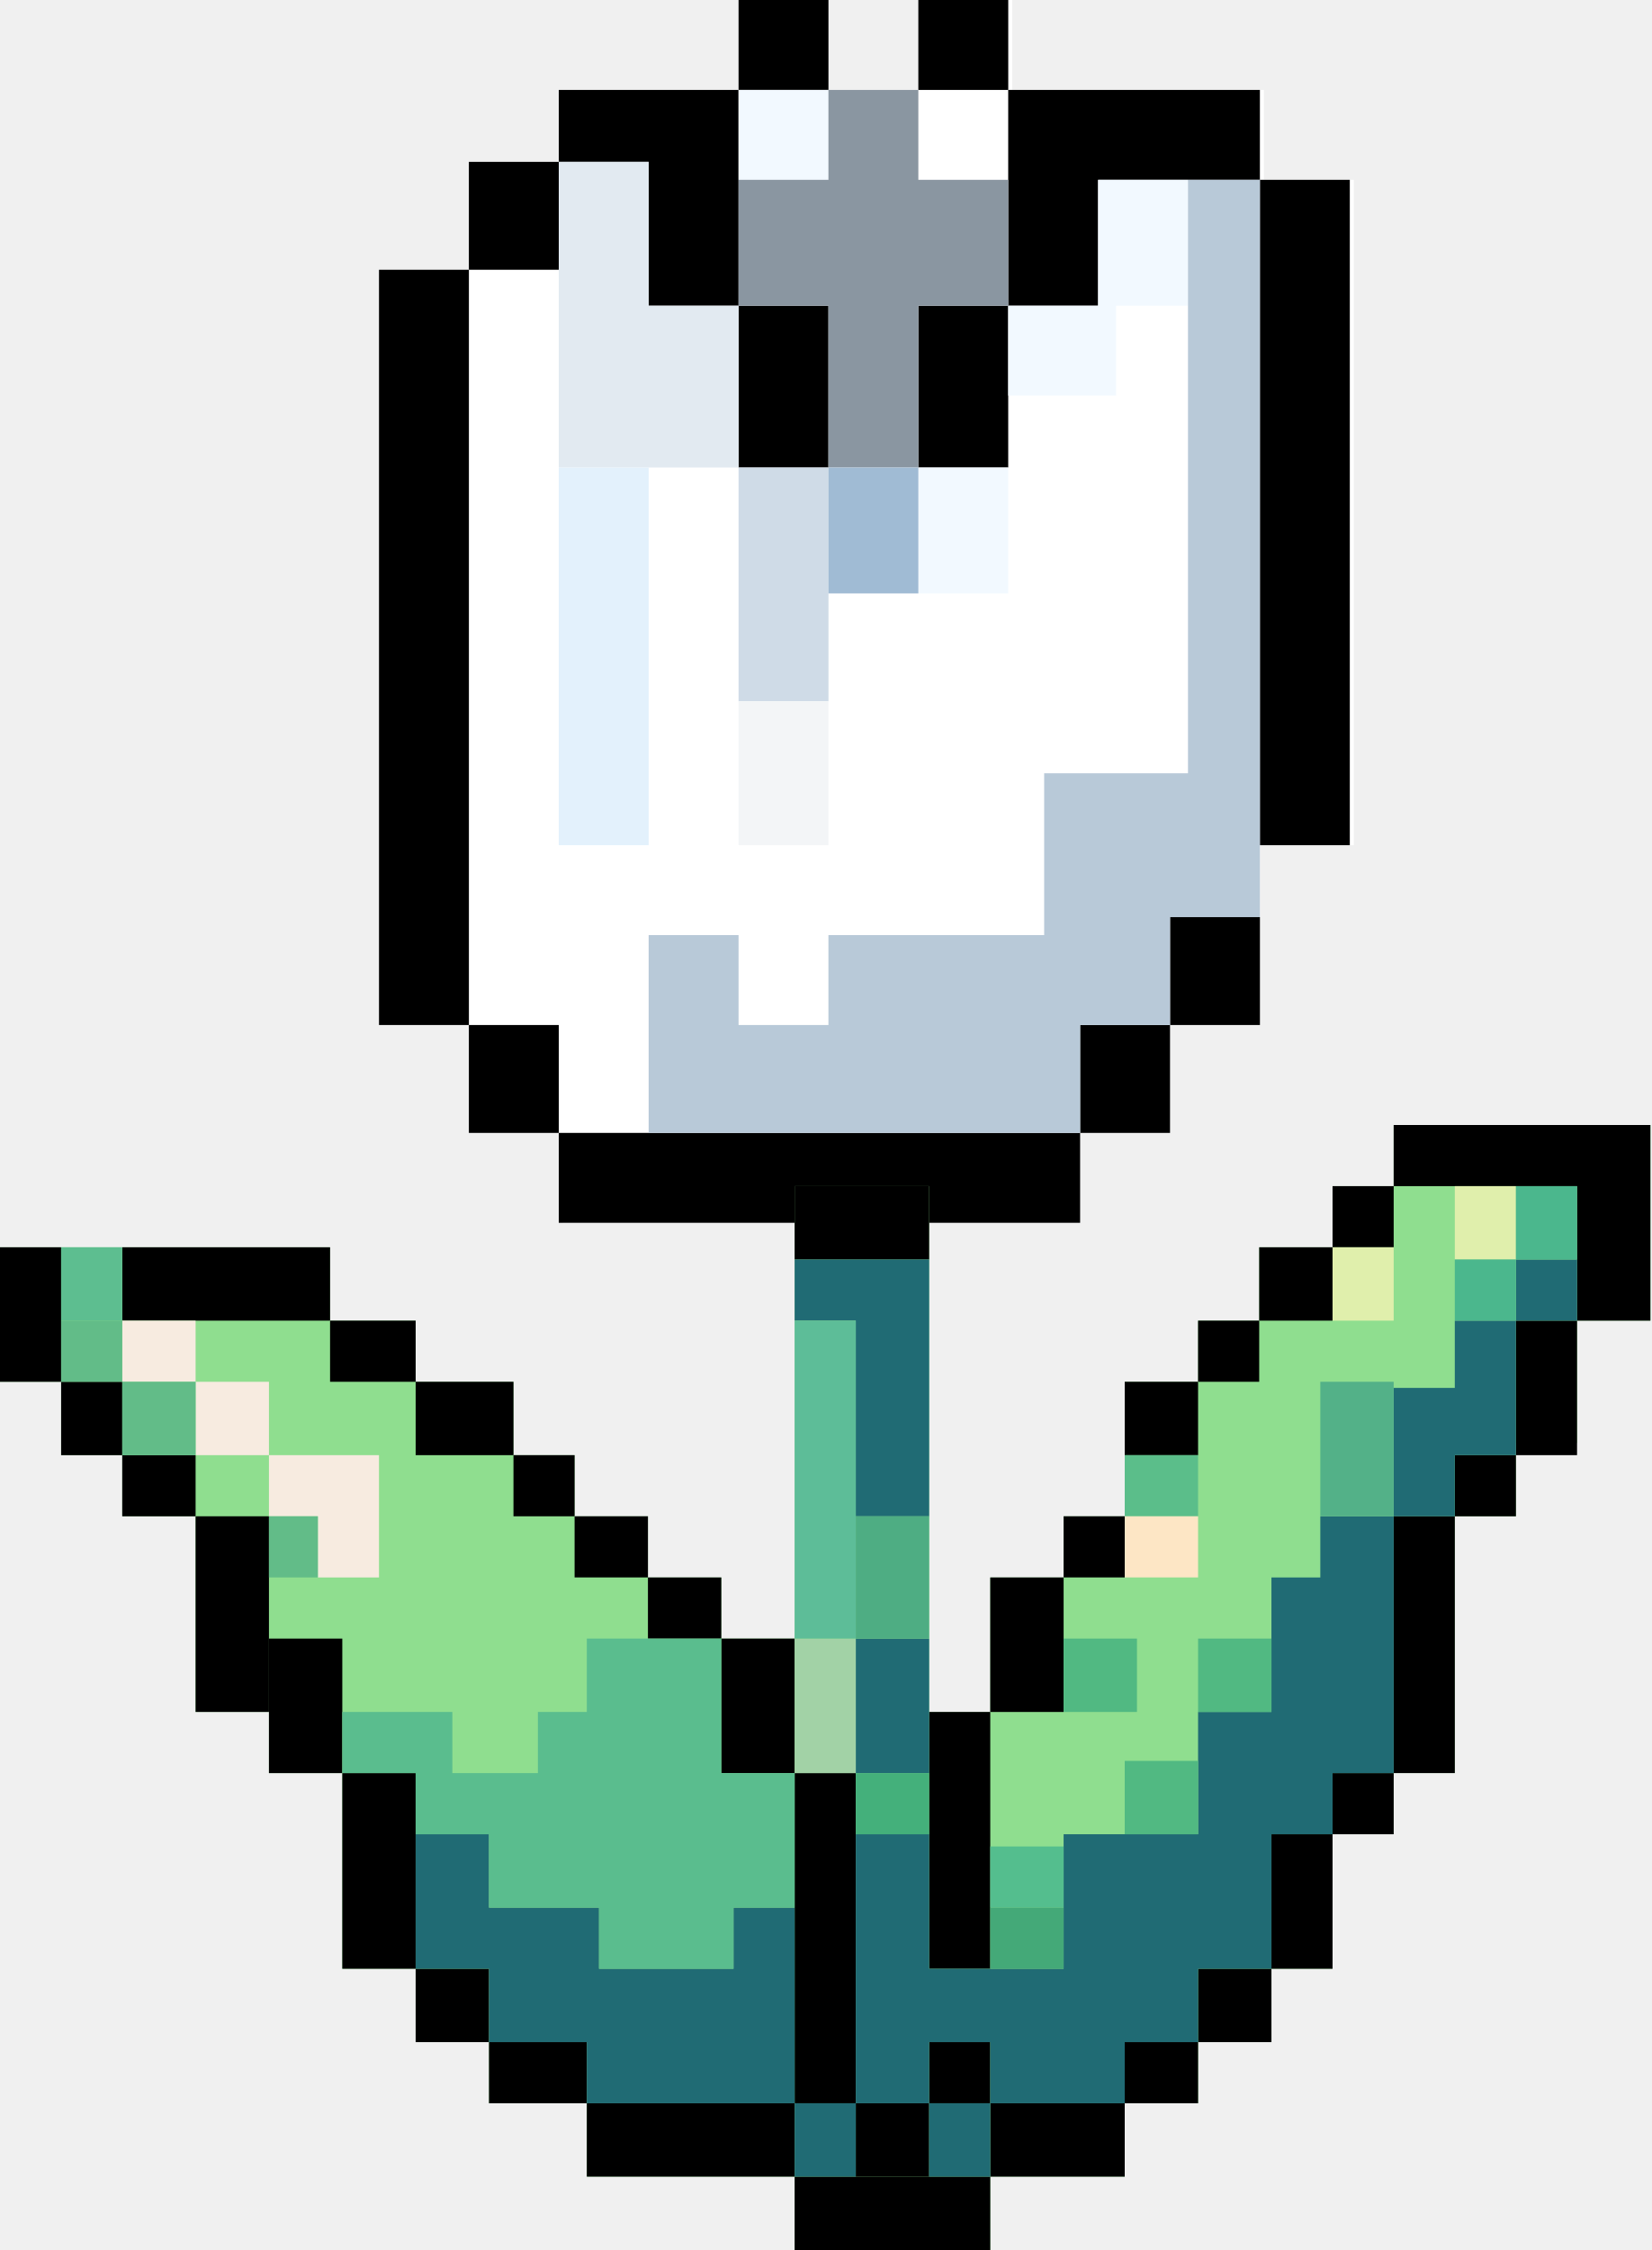
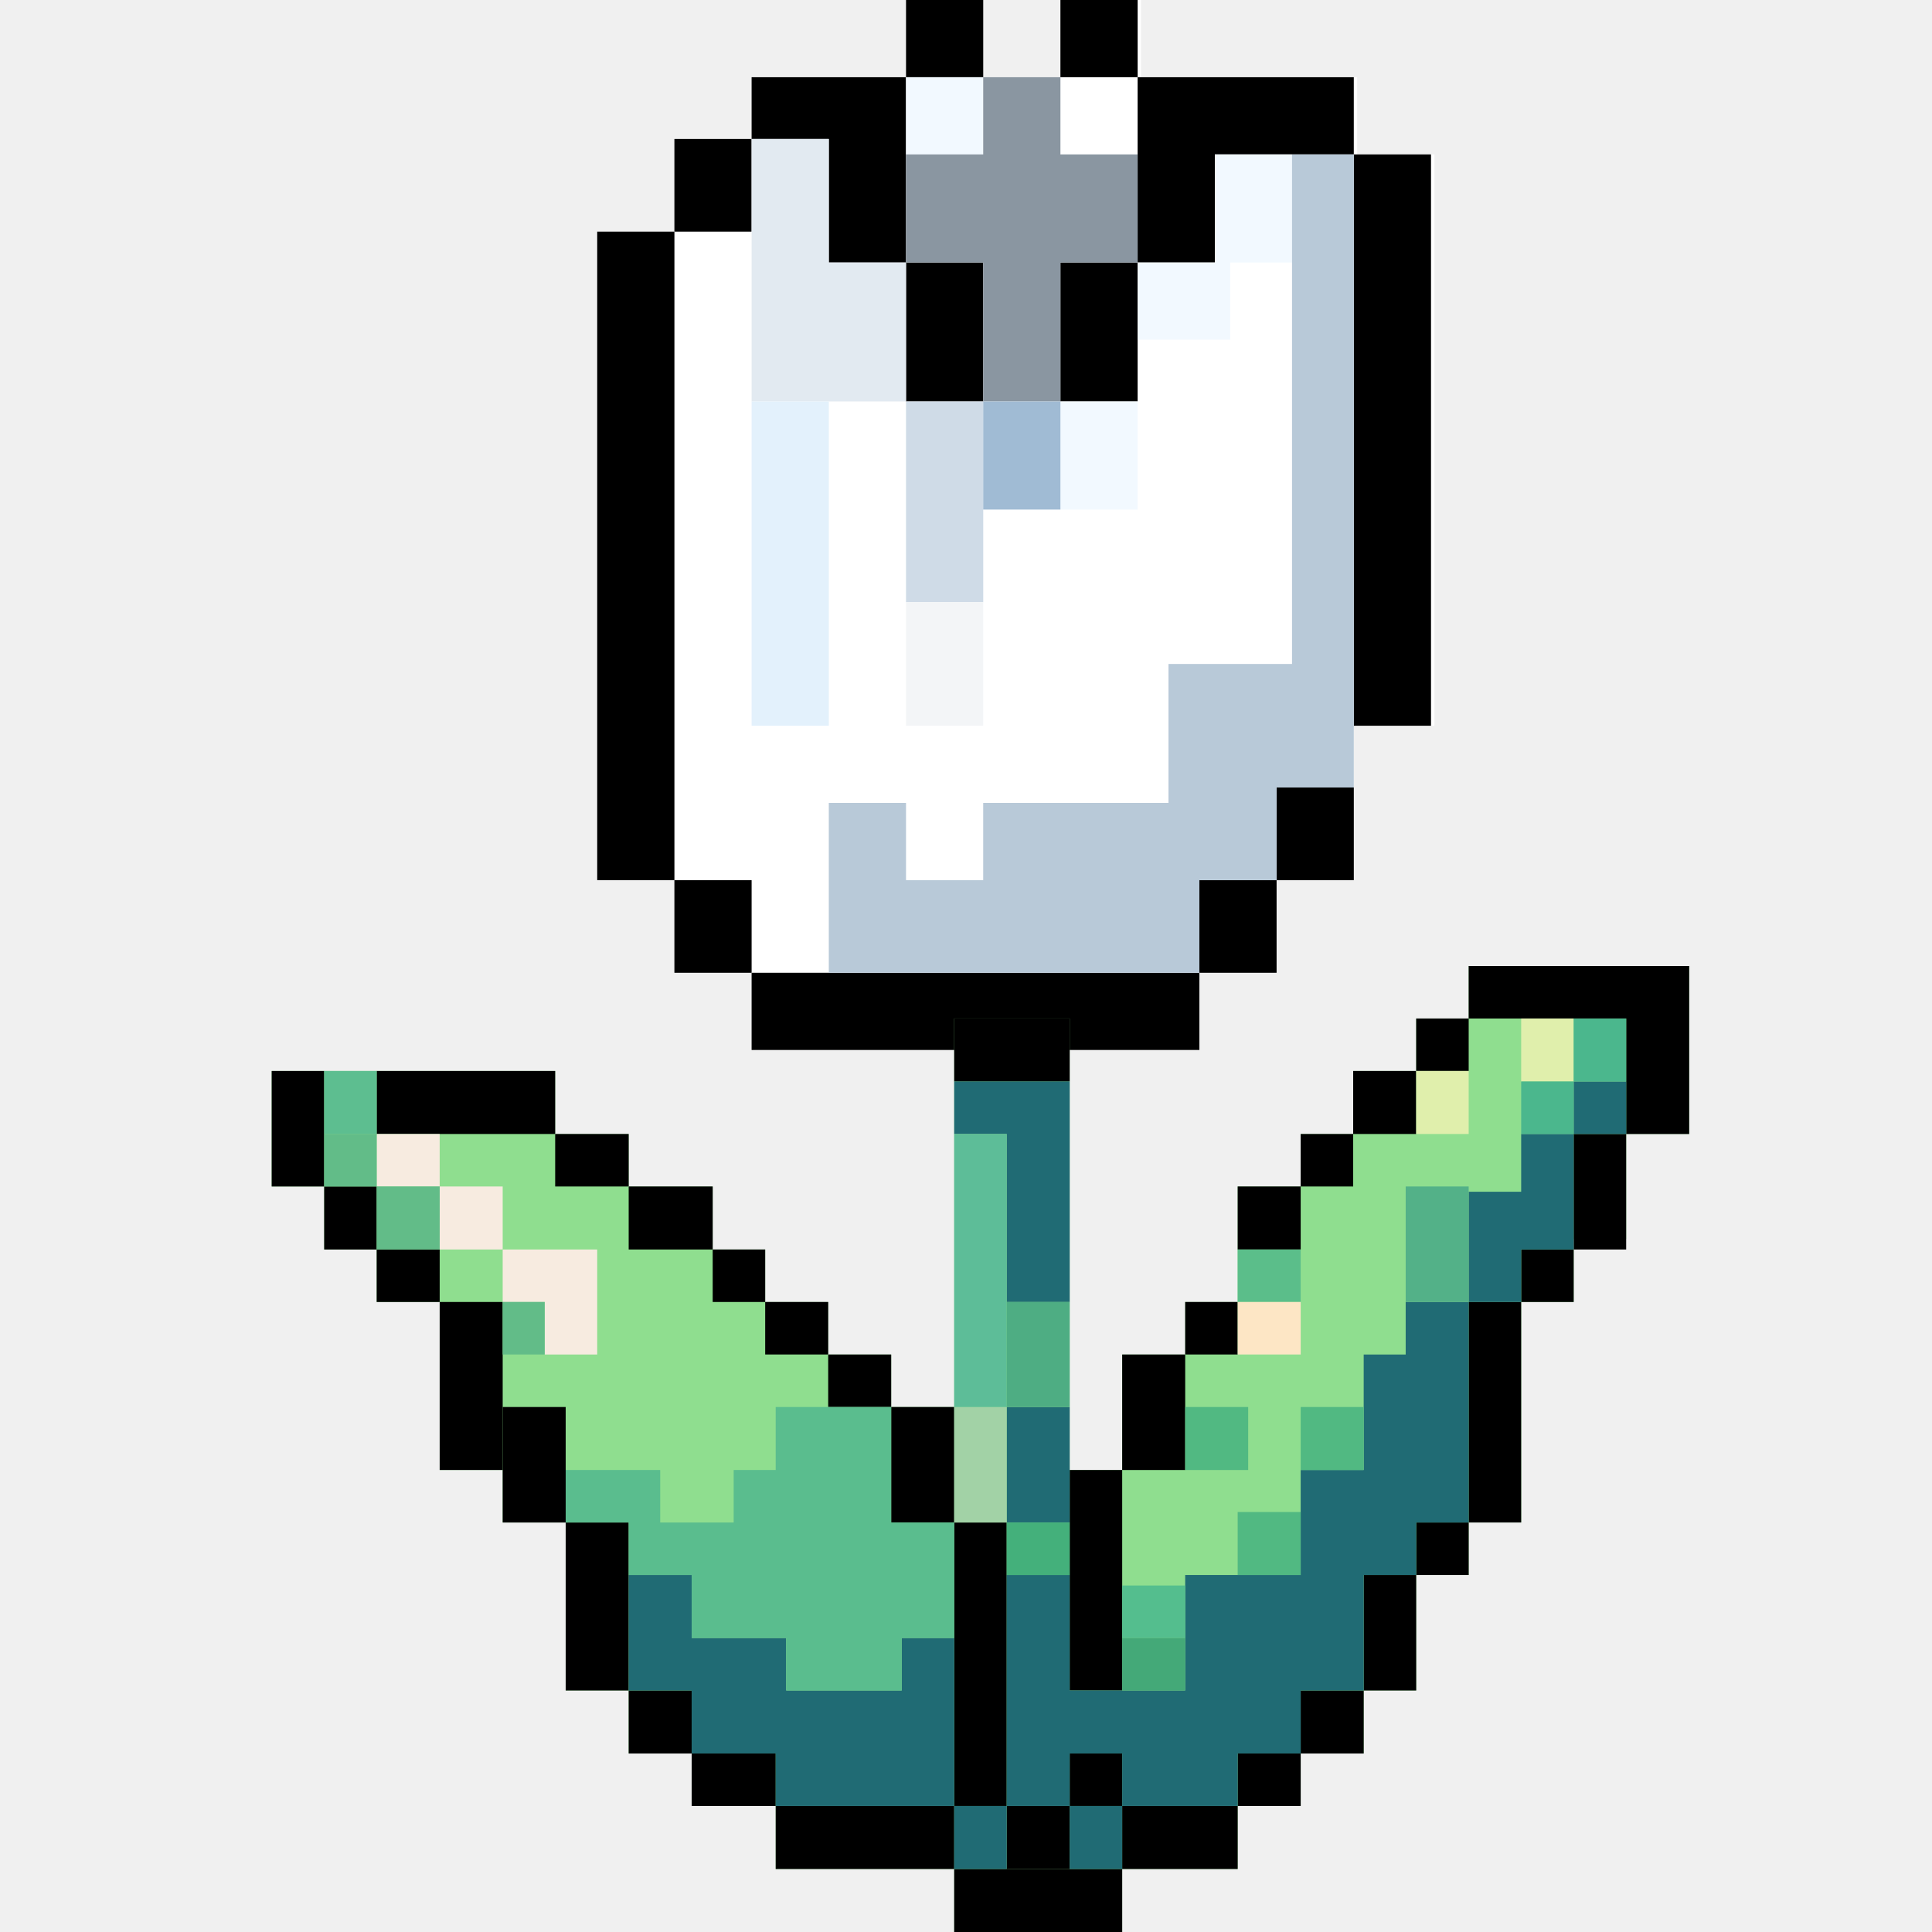
- <svg xmlns="http://www.w3.org/2000/svg" width="47" height="64" viewBox="0 0 47 64" fill="none">
-   <path d="M10.783 7.673L13.34 7.673V4.604H16.011V2.558H21.013V0H23.57V2.558H26.241V0H28.799V2.558H35.959V5.115H38.517V24.041H35.846V29.156H33.289V32.225L30.731 32.225V34.782L16.011 34.783V32.225H13.34L13.34 29.156H10.783V7.673Z" fill="white" />
-   <rect x="10.783" y="7.673" width="2.558" height="21.483" fill="black" />
-   <rect x="13.34" y="29.156" width="2.558" height="3.069" fill="black" />
-   <path d="M15.898 32.225H30.731V34.782H15.898V32.225Z" fill="black" />
-   <rect x="30.731" y="29.156" width="2.558" height="3.069" fill="black" />
-   <rect x="35.846" y="5.115" width="2.558" height="18.926" fill="black" />
-   <rect x="33.289" y="26.087" width="2.558" height="3.069" fill="black" />
-   <path d="M28.685 2.558H35.846V5.115H31.243V8.696H28.685V13.299H26.128V8.696H28.685V5.115V2.558Z" fill="black" />
-   <rect x="26.128" width="2.558" height="2.558" fill="black" />
-   <rect x="21.013" width="2.558" height="2.558" fill="black" />
-   <rect x="13.34" y="4.604" width="2.558" height="3.069" fill="black" />
-   <path d="M15.898 2.558H21.013V4.604V8.696H23.57V13.299H21.013V8.696H18.455V4.604H15.898V2.558Z" fill="black" />
-   <path d="M15.898 4.604H18.455V8.696H21.013V13.299H18.455H15.898V4.604Z" fill="#E2EAF1" />
-   <rect x="15.898" y="13.299" width="2.558" height="10.742" fill="#E3F1FC" />
-   <rect x="21.013" y="13.299" width="2.558" height="6.65" fill="#CFDBE7" />
-   <rect x="21.013" y="19.949" width="2.558" height="4.092" fill="#F3F5F7" />
-   <rect x="26.128" y="13.299" width="2.558" height="3.581" fill="#F2F9FF" />
-   <path d="M28.685 8.696H31.243V5.115H33.8V8.696H31.754V11.253H28.685V8.696Z" fill="#F2F9FF" />
-   <rect x="21.013" y="2.558" width="2.558" height="2.558" fill="#F2F9FF" />
-   <path d="M23.57 2.558H26.128V5.115H28.685V8.696H26.128V13.299H23.57V8.696H21.013V5.115H23.57V2.558Z" fill="#8A96A1" />
-   <rect x="23.57" y="13.299" width="2.558" height="3.581" fill="#A0BBD4" />
-   <path d="M18.455 26.598H21.013V29.156H23.57V26.598H29.708V21.995H33.8V5.115H35.846V26.087H33.289V29.156H30.731V32.225H21.013H18.455V26.598Z" fill="#B8C9D8" />
-   <path d="M22.609 33.739H26.435V48.696H28.174V44.87H30.261V43.13H32V39.304H34.087V37.565H35.826V35.478H37.913V33.739H39.652V32H46.957V37.565H44.87V41.044H43.131V43.13H41.392V50.435H39.652V52.174H37.913V56H36.174V58.087H34.087V59.826H32V61.913H28.174V64H26.435H22.609V61.913L16.696 61.913V59.826H13.913V58.087H11.826V56H9.739V50.435H7.652V48.696H5.565V43.13H3.478V41.391H1.739V39.304H0V35.478H9.391V37.565H11.826V39.304H14.609V41.391H16.348V43.13H18.435V44.87H20.522V46.609H22.609V33.739Z" fill="#8FDE8F" />
-   <rect y="35.478" width="1.739" height="3.826" fill="black" />
-   <rect x="1.739" y="39.304" width="1.739" height="2.087" fill="black" />
-   <rect x="3.478" y="41.391" width="2.087" height="1.739" fill="black" />
-   <rect x="7.652" y="46.609" width="2.087" height="3.826" fill="black" />
-   <rect x="9.739" y="50.435" width="2.087" height="5.565" fill="black" />
-   <rect x="11.826" y="56" width="2.087" height="2.087" fill="black" />
-   <rect x="13.913" y="58.087" width="2.783" height="1.739" fill="black" />
-   <rect x="16.696" y="59.826" width="5.913" height="2.087" fill="black" />
-   <rect x="22.609" y="61.913" width="5.565" height="2.087" fill="black" />
-   <rect x="28.174" y="59.826" width="3.826" height="2.087" fill="black" />
-   <rect x="32" y="58.087" width="2.087" height="1.739" fill="black" />
-   <rect x="34.087" y="56" width="2.087" height="2.087" fill="black" />
-   <rect x="37.913" y="50.435" width="1.739" height="1.739" fill="black" />
-   <rect x="41.391" y="41.391" width="1.739" height="1.739" fill="black" />
-   <rect x="43.13" y="37.565" width="1.739" height="3.826" fill="black" />
-   <path d="M39.652 32H46.956V37.565H44.87V33.739H39.652V32Z" fill="black" />
-   <rect x="36.174" y="52.174" width="1.739" height="3.826" fill="black" />
-   <rect x="39.652" y="43.13" width="1.739" height="7.304" fill="black" />
-   <rect x="5.565" y="43.13" width="2.087" height="5.565" fill="black" />
-   <rect x="37.913" y="33.739" width="1.739" height="1.739" fill="black" />
-   <rect x="35.826" y="35.478" width="2.087" height="2.087" fill="black" />
-   <rect x="32" y="39.304" width="2.087" height="2.087" fill="black" />
-   <rect x="9.391" y="37.565" width="2.435" height="1.739" fill="black" />
-   <rect x="3.478" y="35.478" width="5.913" height="2.087" fill="black" />
-   <rect x="11.826" y="39.304" width="2.783" height="2.087" fill="black" />
-   <rect x="14.609" y="41.391" width="1.739" height="1.739" fill="black" />
-   <rect x="22.609" y="33.739" width="3.826" height="2.087" fill="black" />
-   <rect x="16.348" y="43.13" width="2.087" height="1.739" fill="black" />
-   <rect x="30.261" y="43.13" width="1.739" height="1.739" fill="black" />
-   <rect x="18.435" y="44.87" width="2.087" height="1.739" fill="black" />
-   <rect x="26.435" y="58.087" width="1.739" height="1.739" fill="black" />
-   <rect x="20.522" y="46.609" width="2.087" height="3.826" fill="black" />
-   <rect x="22.609" y="50.435" width="1.739" height="9.391" fill="black" />
-   <rect x="24.348" y="59.826" width="2.087" height="2.087" fill="black" />
-   <rect x="28.174" y="44.87" width="2.087" height="3.826" fill="black" />
-   <rect x="26.435" y="48.696" width="1.739" height="7.304" fill="black" />
-   <rect x="34.087" y="37.565" width="1.739" height="1.739" fill="black" />
-   <path d="M22.609 35.826H26.435V37.565V43.13H24.348V37.565H22.609V35.826Z" fill="#206B74" />
-   <path d="M11.826 52.174H13.913V54.261H17.043V56H20.869V54.261H22.609V59.826H24.348V52.174H26.435V56H28.174H30.261V52.174H34.087V48.696H36.174V44.87H37.565V43.13H39.652V39.478H41.391V37.565H43.13V35.826H44.87V37.565H43.13V41.391H41.391V43.13H39.652V50.435H37.913V52.174H36.174V56H34.087V58.087H32V59.826H28.174V58.087H26.435V59.826H28.174V61.913H26.435V59.826H24.348V61.913H22.609V59.826H16.696V58.087H13.913V56H11.826V52.174Z" fill="#206B74" />
-   <rect x="24.348" y="46.609" width="2.087" height="3.826" fill="#206B74" />
-   <rect x="22.609" y="46.609" width="1.739" height="3.826" fill="#A2D2A6" />
-   <rect x="3.478" y="37.565" width="2.087" height="1.739" fill="#F7EBE0" />
-   <rect x="5.565" y="39.304" width="2.087" height="2.087" fill="#F7EBE0" />
-   <path d="M7.652 41.391H10.783V43.13V44.87H9.044V43.13H7.652V41.391Z" fill="#F7EBE0" />
-   <path d="M9.739 48.696H12.87V50.435H15.304V48.696H16.696V46.609H20.522V48.696V50.435H22.609V54.261H20.87V56H17.044V54.261H13.913V52.174H11.826V50.435H9.739V48.696Z" fill="#5ABD8E" />
-   <rect x="24.348" y="50.435" width="2.087" height="1.739" fill="#44B07B" />
-   <rect x="28.174" y="52.522" width="2.087" height="1.739" fill="#54BE8E" />
-   <rect x="32" y="50.087" width="2.087" height="2.087" fill="#51B982" />
-   <rect x="34.087" y="46.609" width="2.087" height="2.087" fill="#51B982" />
-   <rect x="30.261" y="46.609" width="2.087" height="2.087" fill="#51B982" />
-   <rect x="32" y="41.391" width="2.087" height="1.739" fill="#5BBE8A" />
-   <rect x="32" y="43.13" width="2.087" height="1.739" fill="#FDE6C5" />
-   <rect x="37.913" y="35.478" width="1.739" height="2.087" fill="#E0EFAC" />
-   <rect x="41.391" y="33.739" width="1.739" height="2.087" fill="#E0EFAC" />
-   <rect x="43.13" y="33.739" width="1.739" height="2.087" fill="#4BB78D" />
-   <rect x="41.391" y="35.826" width="1.739" height="1.739" fill="#4BB78D" />
-   <rect x="37.565" y="39.304" width="2.087" height="3.826" fill="#53B188" />
-   <rect x="28.174" y="54.261" width="2.087" height="1.739" fill="#44A978" />
-   <rect x="1.739" y="35.478" width="1.739" height="2.087" fill="#5DBE90" />
-   <rect x="1.739" y="37.565" width="1.739" height="1.739" fill="#62BC88" />
-   <rect x="3.478" y="39.304" width="2.087" height="2.087" fill="#62BC88" />
-   <rect x="7.652" y="43.13" width="1.391" height="1.739" fill="#62BC88" />
-   <rect x="22.609" y="37.565" width="1.739" height="9.043" fill="#5DBD98" />
-   <rect x="24.348" y="43.13" width="2.087" height="3.478" fill="#4EAD83" />
+ <svg xmlns="http://www.w3.org/2000/svg" width="64" height="64" viewBox="0 0 64 64" fill="none">
+   <path d="M19.783 7.673L22.34 7.673V4.604H25.011V2.558H30.013V0H32.57V2.558H35.241V0H37.798V2.558H44.959V5.115H47.517V24.041H44.846V29.156H42.289V32.225L39.731 32.225V34.782L25.011 34.783V32.225H22.34L22.34 29.156H19.783V7.673Z" fill="white" />
+   <rect x="19.783" y="7.673" width="2.558" height="21.483" fill="black" />
+   <rect x="22.34" y="29.156" width="2.558" height="3.069" fill="black" />
+   <path d="M24.898 32.225H39.731V34.782H24.898V32.225Z" fill="black" />
+   <rect x="39.731" y="29.156" width="2.558" height="3.069" fill="black" />
+   <rect x="44.846" y="5.115" width="2.558" height="18.926" fill="black" />
+   <rect x="42.289" y="26.087" width="2.558" height="3.069" fill="black" />
+   <path d="M37.685 2.558H44.846V5.115H40.243V8.696H37.685V13.299H35.128V8.696H37.685V5.115V2.558Z" fill="black" />
+   <rect x="35.128" width="2.558" height="2.558" fill="black" />
+   <rect x="30.013" width="2.558" height="2.558" fill="black" />
+   <rect x="22.34" y="4.604" width="2.558" height="3.069" fill="black" />
+   <path d="M24.898 2.558H30.013V4.604V8.696H32.57V13.299H30.013V8.696H27.455V4.604H24.898V2.558Z" fill="black" />
+   <path d="M24.898 4.604H27.455V8.696H30.013V13.299H27.455H24.898V4.604Z" fill="#E2EAF1" />
+   <rect x="24.898" y="13.299" width="2.558" height="10.742" fill="#E3F1FC" />
+   <rect x="30.013" y="13.299" width="2.558" height="6.65" fill="#CFDBE7" />
+   <rect x="30.013" y="19.949" width="2.558" height="4.092" fill="#F3F5F7" />
+   <rect x="35.128" y="13.299" width="2.558" height="3.581" fill="#F2F9FF" />
+   <path d="M37.685 8.696H40.243V5.115H42.8V8.696H40.754V11.253H37.685V8.696Z" fill="#F2F9FF" />
+   <rect x="30.013" y="2.558" width="2.558" height="2.558" fill="#F2F9FF" />
+   <path d="M32.57 2.558H35.128V5.115H37.685V8.696H35.128V13.299H32.57V8.696H30.013V5.115H32.57V2.558Z" fill="#8A96A1" />
+   <rect x="32.57" y="13.299" width="2.558" height="3.581" fill="#A0BBD4" />
+   <path d="M27.455 26.598H30.013V29.156H32.57V26.598H38.708V21.995H42.8V5.115H44.846V26.087H42.289V29.156H39.731V32.225H30.013H27.455V26.598Z" fill="#B8C9D8" />
+   <path d="M31.609 33.739H35.435V48.696H37.174V44.87H39.261V43.13H41V39.304H43.087V37.565H44.826V35.478H46.913V33.739H48.652V32H55.957V37.565H53.87V41.044H52.131V43.13H50.392V50.435H48.652V52.174H46.913V56H45.174V58.087H43.087V59.826H41V61.913H37.174V64H35.435H31.609V61.913L25.696 61.913V59.826H22.913V58.087H20.826V56H18.739V50.435H16.652V48.696H14.565V43.13H12.478V41.391H10.739V39.304H9V35.478H18.391V37.565H20.826V39.304H23.609V41.391H25.348V43.13H27.435V44.87H29.522V46.609H31.609V33.739Z" fill="#8FDE8F" />
+   <rect x="9" y="35.478" width="1.739" height="3.826" fill="black" />
+   <rect x="10.739" y="39.304" width="1.739" height="2.087" fill="black" />
+   <rect x="12.478" y="41.391" width="2.087" height="1.739" fill="black" />
+   <rect x="16.652" y="46.609" width="2.087" height="3.826" fill="black" />
+   <rect x="18.739" y="50.435" width="2.087" height="5.565" fill="black" />
+   <rect x="20.826" y="56" width="2.087" height="2.087" fill="black" />
+   <rect x="22.913" y="58.087" width="2.783" height="1.739" fill="black" />
+   <rect x="25.696" y="59.826" width="5.913" height="2.087" fill="black" />
+   <rect x="31.609" y="61.913" width="5.565" height="2.087" fill="black" />
+   <rect x="37.174" y="59.826" width="3.826" height="2.087" fill="black" />
+   <rect x="41" y="58.087" width="2.087" height="1.739" fill="black" />
+   <rect x="43.087" y="56" width="2.087" height="2.087" fill="black" />
+   <rect x="46.913" y="50.435" width="1.739" height="1.739" fill="black" />
+   <rect x="50.391" y="41.391" width="1.739" height="1.739" fill="black" />
+   <rect x="52.13" y="37.565" width="1.739" height="3.826" fill="black" />
+   <path d="M48.652 32H55.956V37.565H53.87V33.739H48.652V32Z" fill="black" />
+   <rect x="45.174" y="52.174" width="1.739" height="3.826" fill="black" />
+   <rect x="48.652" y="43.13" width="1.739" height="7.304" fill="black" />
+   <rect x="14.565" y="43.13" width="2.087" height="5.565" fill="black" />
+   <rect x="46.913" y="33.739" width="1.739" height="1.739" fill="black" />
+   <rect x="44.826" y="35.478" width="2.087" height="2.087" fill="black" />
+   <rect x="41" y="39.304" width="2.087" height="2.087" fill="black" />
+   <rect x="18.391" y="37.565" width="2.435" height="1.739" fill="black" />
+   <rect x="12.478" y="35.478" width="5.913" height="2.087" fill="black" />
+   <rect x="20.826" y="39.304" width="2.783" height="2.087" fill="black" />
+   <rect x="23.609" y="41.391" width="1.739" height="1.739" fill="black" />
+   <rect x="31.609" y="33.739" width="3.826" height="2.087" fill="black" />
+   <rect x="25.348" y="43.13" width="2.087" height="1.739" fill="black" />
+   <rect x="39.261" y="43.13" width="1.739" height="1.739" fill="black" />
+   <rect x="27.435" y="44.87" width="2.087" height="1.739" fill="black" />
+   <rect x="35.435" y="58.087" width="1.739" height="1.739" fill="black" />
+   <rect x="29.522" y="46.609" width="2.087" height="3.826" fill="black" />
+   <rect x="31.609" y="50.435" width="1.739" height="9.391" fill="black" />
+   <rect x="33.348" y="59.826" width="2.087" height="2.087" fill="black" />
+   <rect x="37.174" y="44.87" width="2.087" height="3.826" fill="black" />
+   <rect x="35.435" y="48.696" width="1.739" height="7.304" fill="black" />
+   <rect x="43.087" y="37.565" width="1.739" height="1.739" fill="black" />
+   <path d="M31.609 35.826H35.435V37.565V43.13H33.348V37.565H31.609V35.826Z" fill="#206B74" />
+   <path d="M20.826 52.174H22.913V54.261H26.043V56H29.869V54.261H31.609V59.826H33.348V52.174H35.435V56H37.174H39.261V52.174H43.087V48.696H45.174V44.87H46.565V43.13H48.652V39.478H50.391V37.565H52.13V35.826H53.87V37.565H52.13V41.391H50.391V43.13H48.652V50.435H46.913V52.174H45.174V56H43.087V58.087H41V59.826H37.174V58.087H35.435V59.826H37.174V61.913H35.435V59.826H33.348V61.913H31.609V59.826H25.696V58.087H22.913V56H20.826V52.174Z" fill="#206B74" />
+   <rect x="33.348" y="46.609" width="2.087" height="3.826" fill="#206B74" />
+   <rect x="31.609" y="46.609" width="1.739" height="3.826" fill="#A2D2A6" />
+   <rect x="12.478" y="37.565" width="2.087" height="1.739" fill="#F7EBE0" />
+   <rect x="14.565" y="39.304" width="2.087" height="2.087" fill="#F7EBE0" />
+   <path d="M16.652 41.391H19.783V43.13V44.87H18.044V43.13H16.652V41.391Z" fill="#F7EBE0" />
+   <path d="M18.739 48.696H21.87V50.435H24.304V48.696H25.696V46.609H29.522V48.696V50.435H31.609V54.261H29.87V56H26.044V54.261H22.913V52.174H20.826V50.435H18.739V48.696Z" fill="#5ABD8E" />
+   <rect x="33.348" y="50.435" width="2.087" height="1.739" fill="#44B07B" />
+   <rect x="37.174" y="52.522" width="2.087" height="1.739" fill="#54BE8E" />
+   <rect x="41" y="50.087" width="2.087" height="2.087" fill="#51B982" />
+   <rect x="43.087" y="46.609" width="2.087" height="2.087" fill="#51B982" />
+   <rect x="39.261" y="46.609" width="2.087" height="2.087" fill="#51B982" />
+   <rect x="41" y="41.391" width="2.087" height="1.739" fill="#5BBE8A" />
+   <rect x="41" y="43.13" width="2.087" height="1.739" fill="#FDE6C5" />
+   <rect x="46.913" y="35.478" width="1.739" height="2.087" fill="#E0EFAC" />
+   <rect x="50.391" y="33.739" width="1.739" height="2.087" fill="#E0EFAC" />
+   <rect x="52.13" y="33.739" width="1.739" height="2.087" fill="#4BB78D" />
+   <rect x="50.391" y="35.826" width="1.739" height="1.739" fill="#4BB78D" />
+   <rect x="46.565" y="39.304" width="2.087" height="3.826" fill="#53B188" />
+   <rect x="37.174" y="54.261" width="2.087" height="1.739" fill="#44A978" />
+   <rect x="10.739" y="35.478" width="1.739" height="2.087" fill="#5DBE90" />
+   <rect x="10.739" y="37.565" width="1.739" height="1.739" fill="#62BC88" />
+   <rect x="12.478" y="39.304" width="2.087" height="2.087" fill="#62BC88" />
+   <rect x="16.652" y="43.13" width="1.391" height="1.739" fill="#62BC88" />
+   <rect x="31.609" y="37.565" width="1.739" height="9.043" fill="#5DBD98" />
+   <rect x="33.348" y="43.13" width="2.087" height="3.478" fill="#4EAD83" />
</svg>
